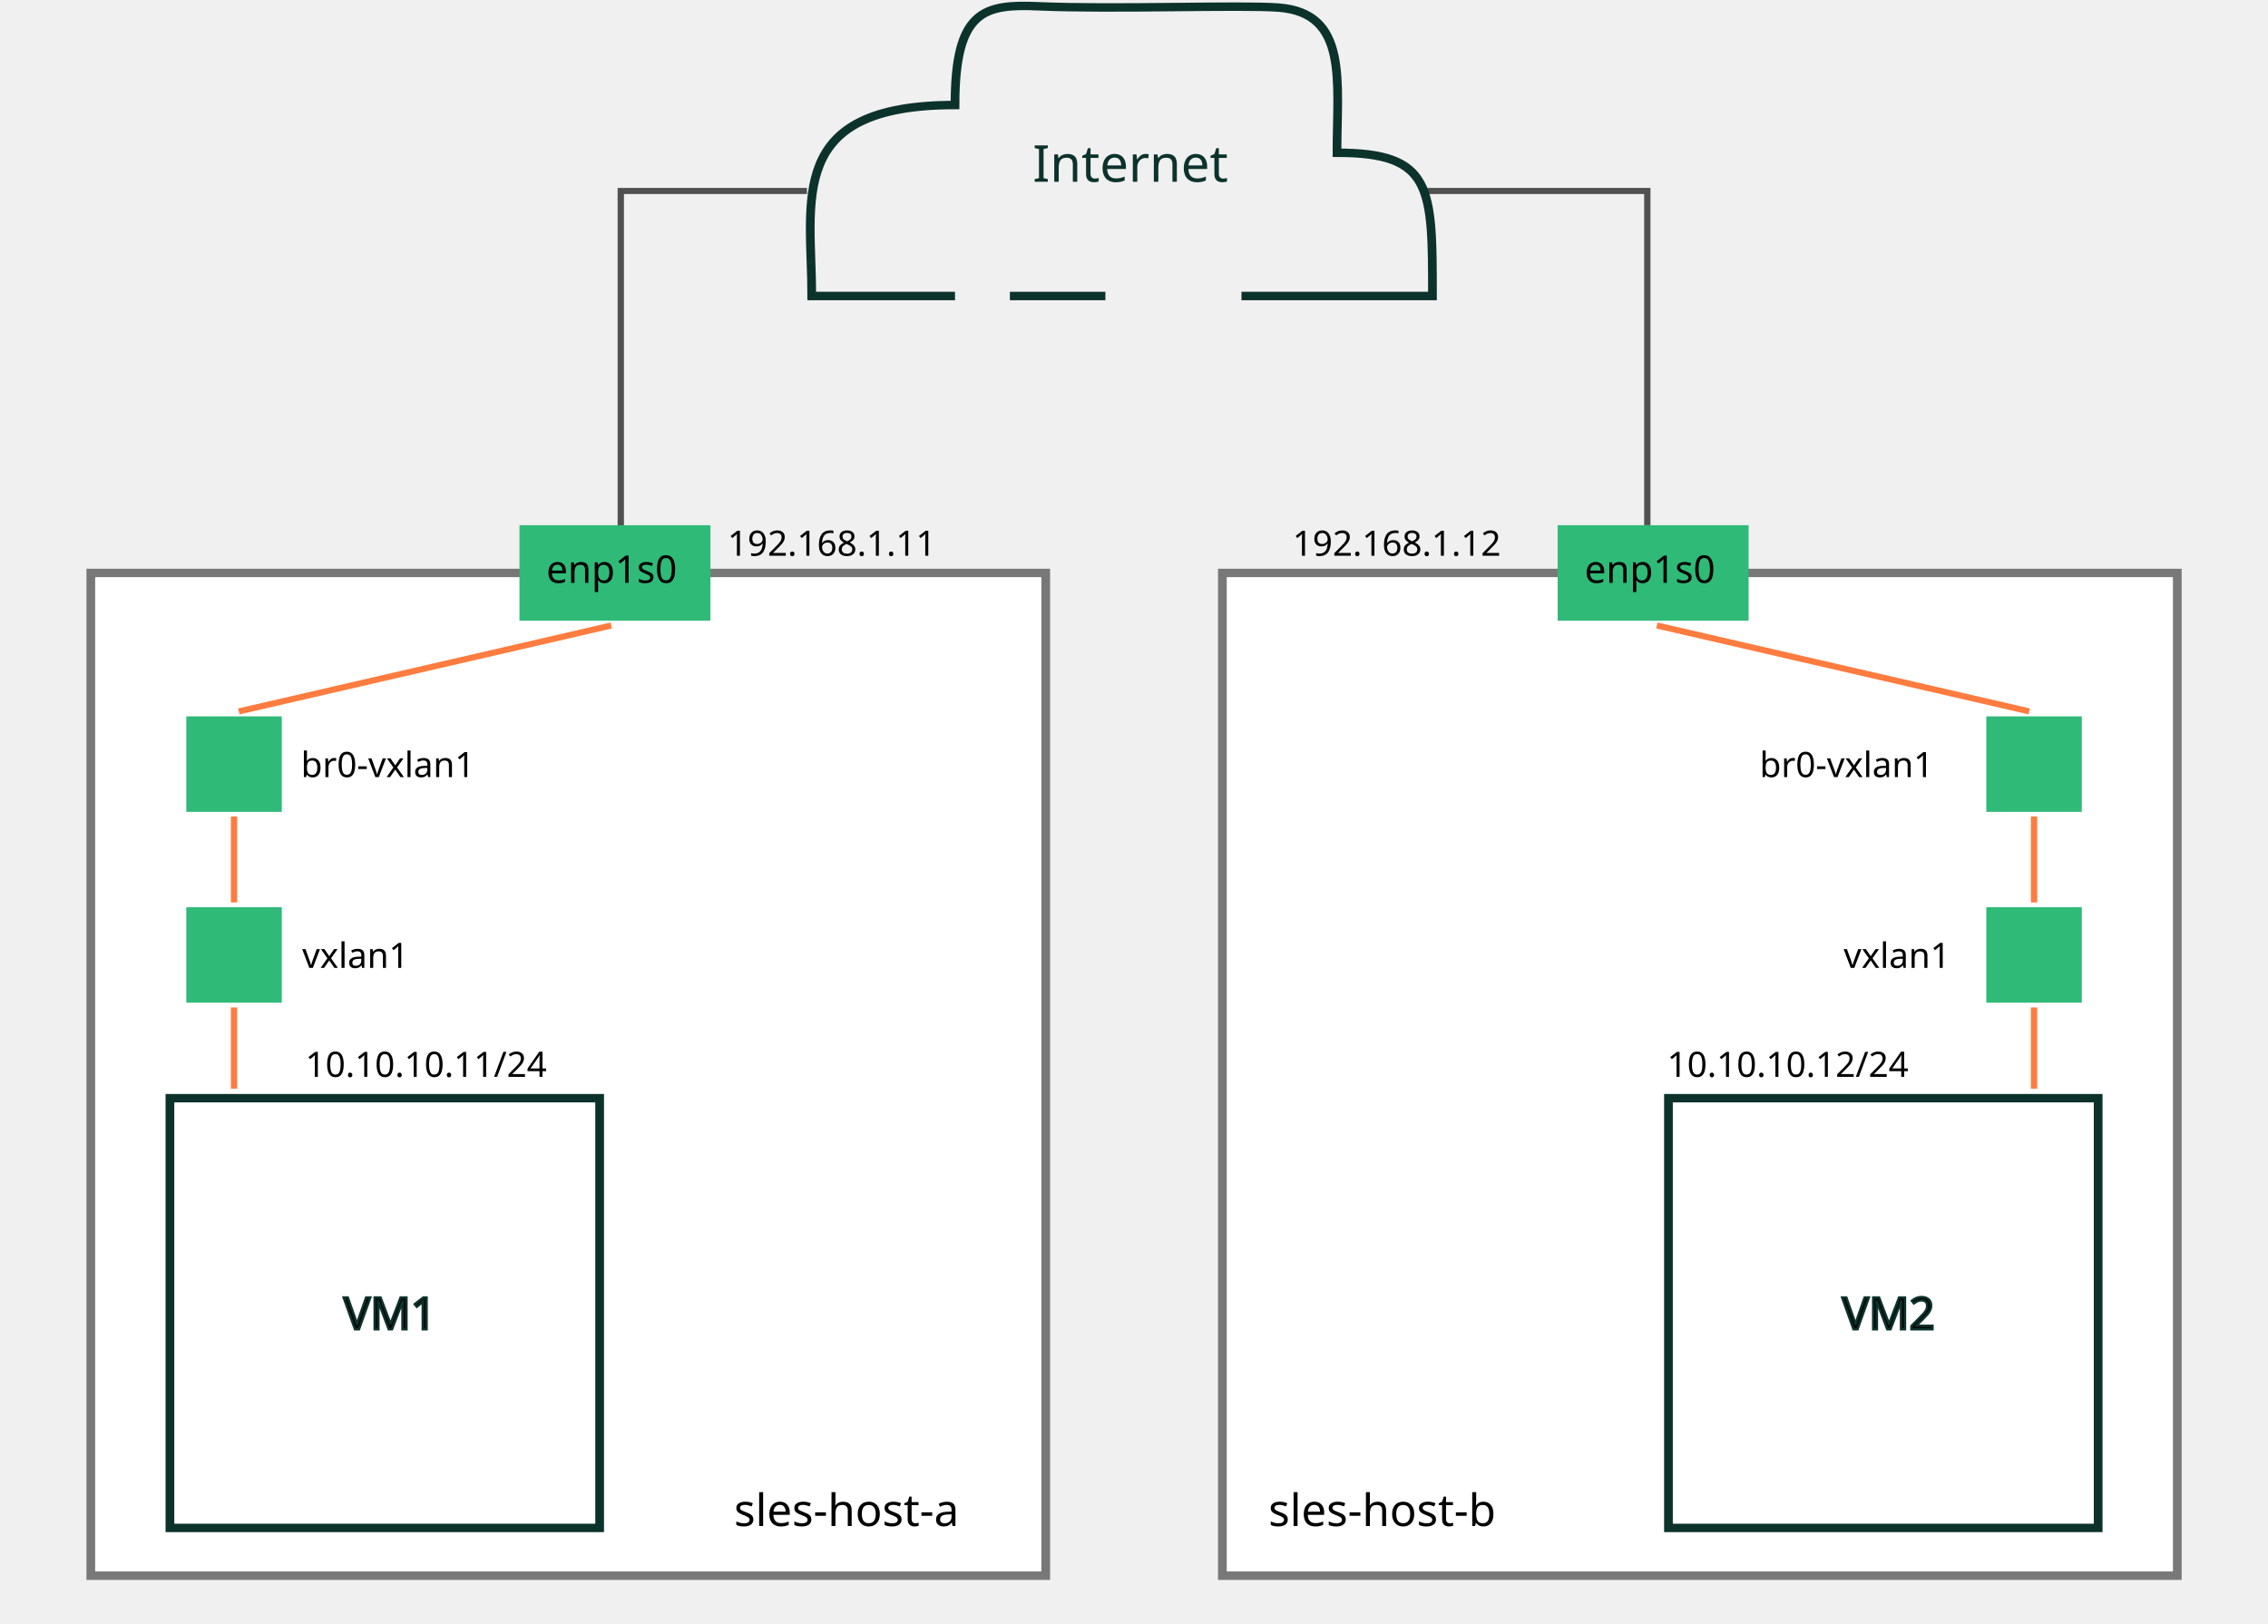
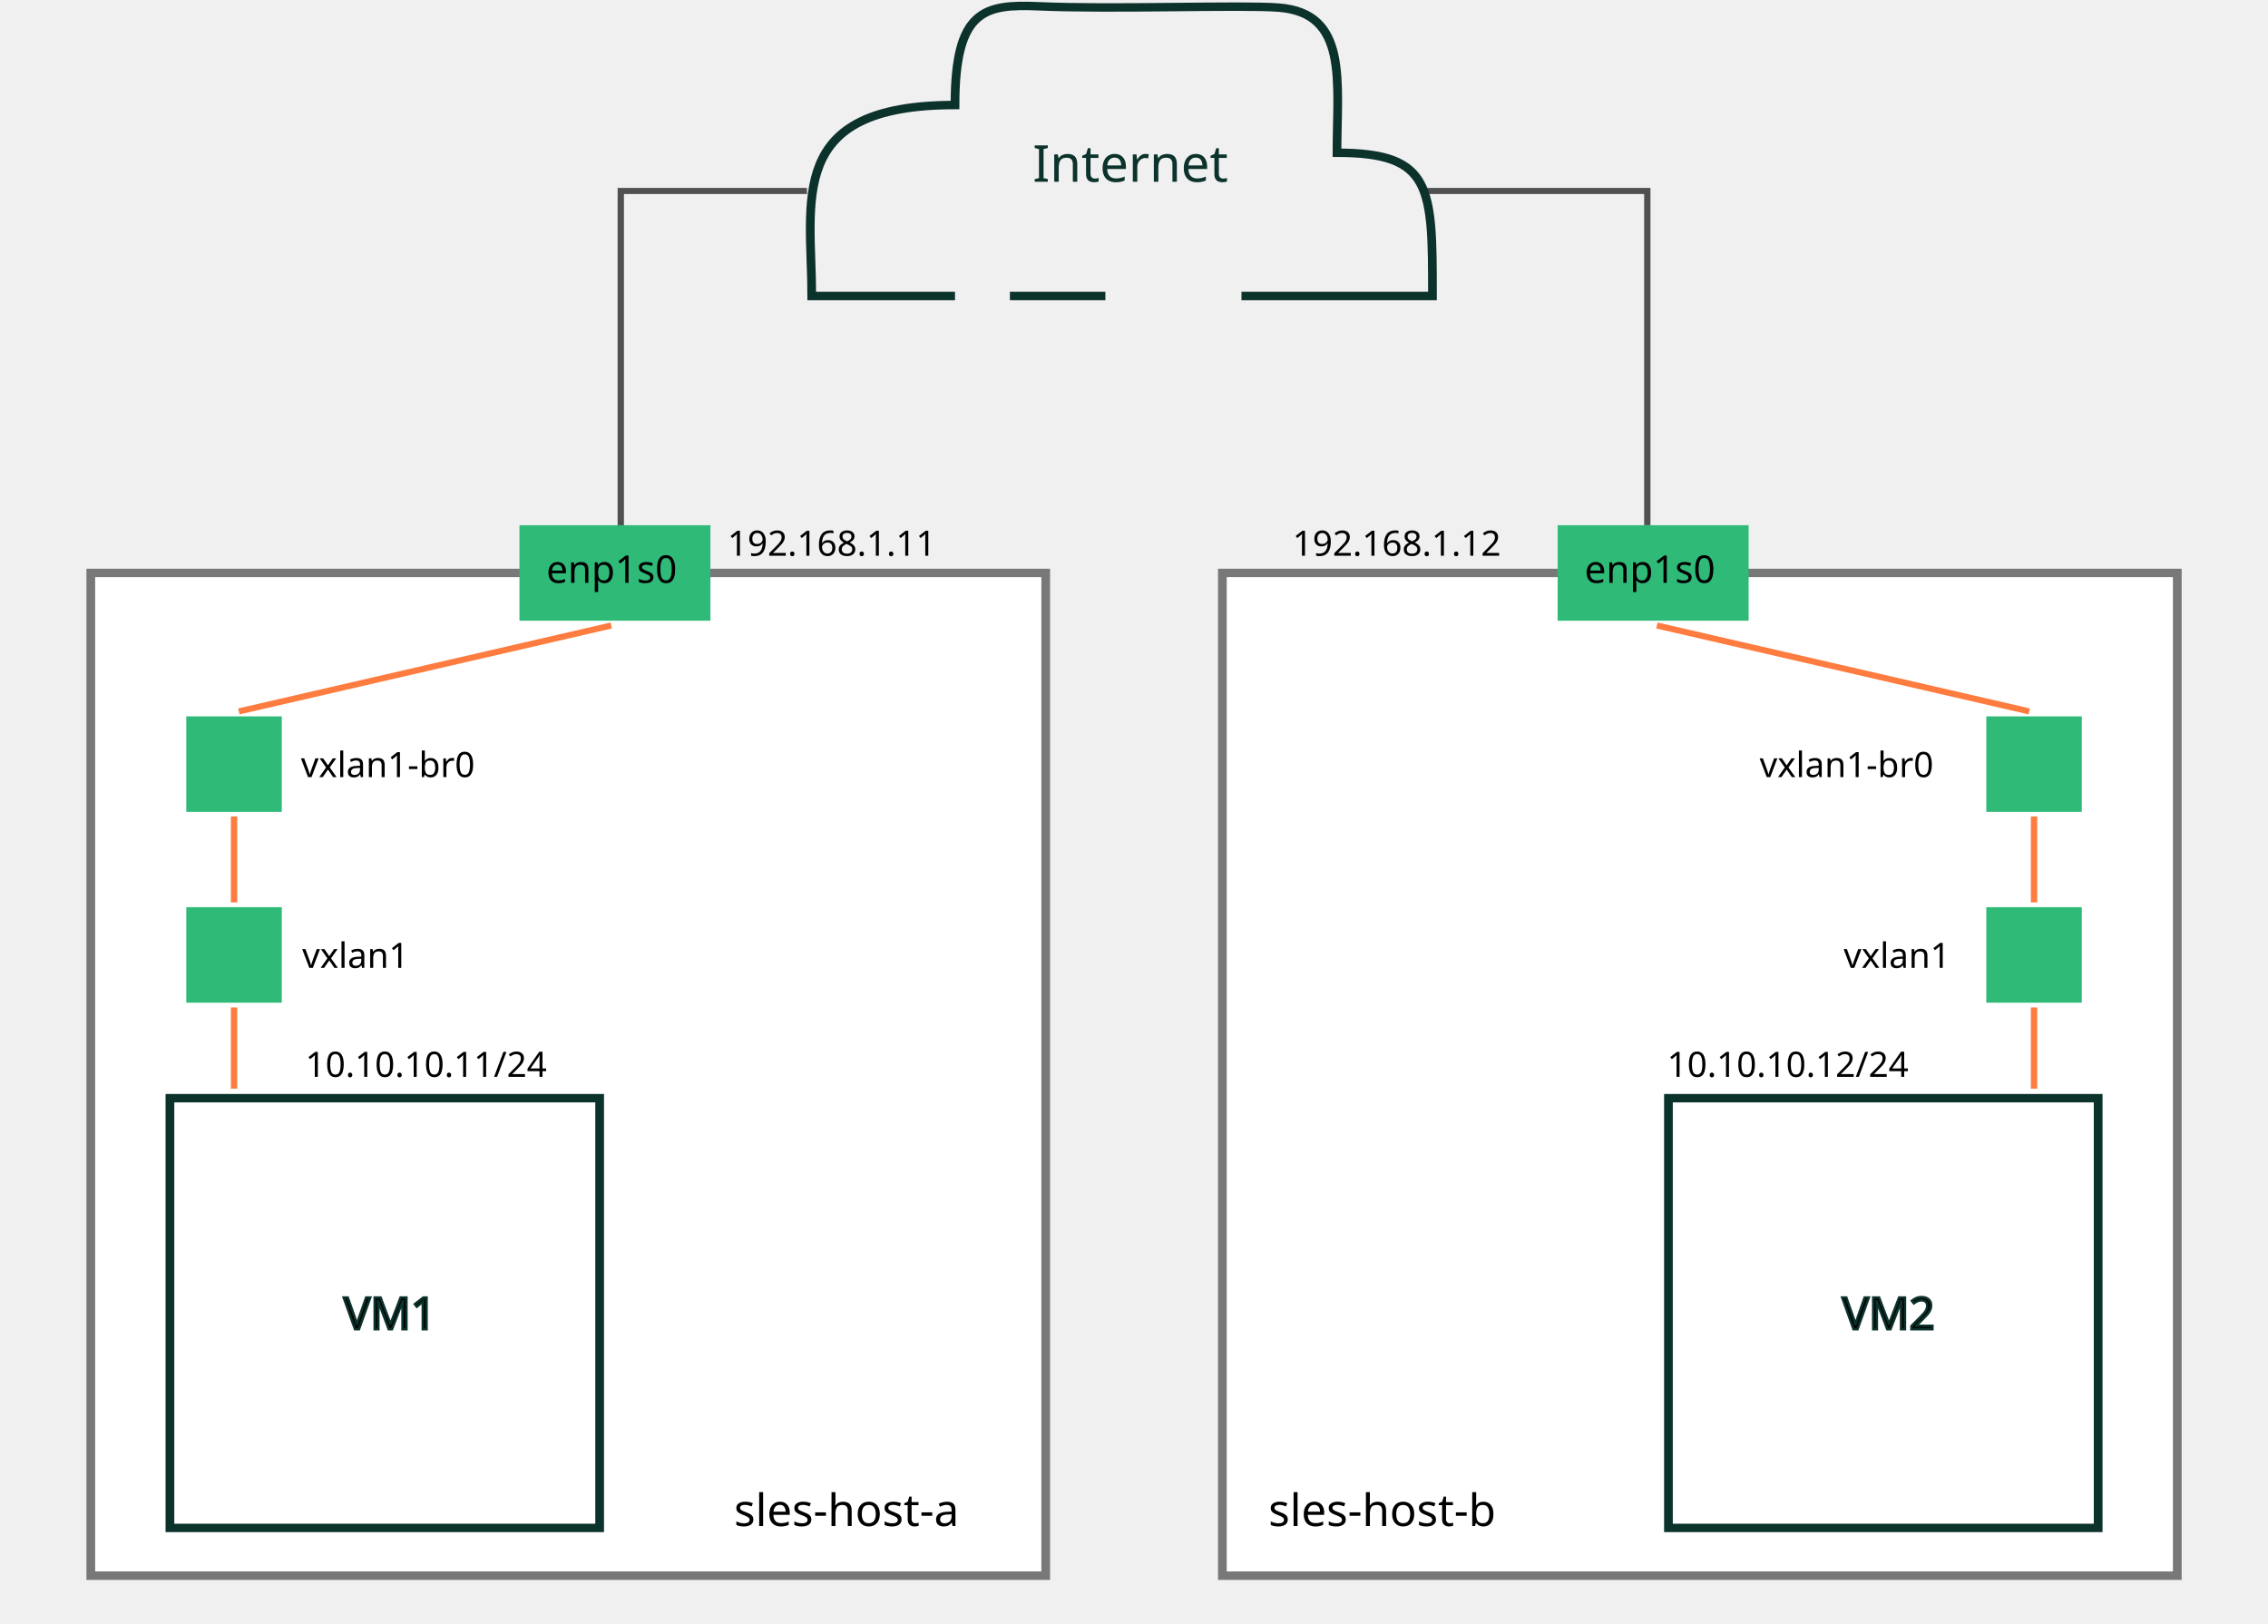
<svg xmlns="http://www.w3.org/2000/svg" width="950" height="680" viewBox="0 0 251.35 179.92" version="1.1" id="svg8">
  <g id="layer1" display="inline">
    <g id="g1837" transform="matrix(.22927 0 0 .22172 102.76 -5.78)" display="inline">
      <g id="Layer_1">
        <g id="g1287" transform="translate(-2.3)">
          <g id="g1119">
            <path d="m-148.14 336.3-184.64 47.74" id="path1110" fill="#fe7c3f" stroke="#fe7c3f" stroke-width="3.05" stroke-linecap="butt" stroke-linejoin="miter" stroke-miterlimit="4" stroke-dasharray="none" stroke-opacity="1" />
            <path d="M-332.78 434.16v45.34" id="path1112" fill="#fe7c3f" stroke="#fe7c3f" stroke-width="3.05" stroke-linecap="butt" stroke-linejoin="miter" stroke-miterlimit="4" stroke-dasharray="none" stroke-opacity="1" />
            <path d="M-332.78 527.24v45.34" id="path1114" fill="#fe7c3f" stroke="#fe7c3f" stroke-width="3.05" stroke-linecap="butt" stroke-linejoin="miter" stroke-miterlimit="4" stroke-dasharray="none" stroke-opacity="1" />
          </g>
        </g>
        <g id="g1287-3" transform="matrix(-1 0 0 1 202.25 0)">
          <g id="g1119-4">
            <path d="m-148.14 336.3-184.64 47.74" id="path1110-6" fill="#fe7c3f" stroke="#fe7c3f" stroke-width="3.05" stroke-linecap="butt" stroke-linejoin="miter" stroke-miterlimit="4" stroke-dasharray="none" stroke-opacity="1" />
            <path d="M-332.78 431.77v47.73" id="path1112-9" fill="#fe7c3f" stroke="#fe7c3f" stroke-width="3.05" stroke-linecap="butt" stroke-linejoin="miter" stroke-miterlimit="4" stroke-dasharray="none" stroke-opacity="1" />
            <path d="M-332.78 527.24v45.34" id="path1114-4" fill="#fe7c3f" stroke="#fe7c3f" stroke-width="3.05" stroke-linecap="butt" stroke-linejoin="miter" stroke-miterlimit="4" stroke-dasharray="none" stroke-opacity="1" />
          </g>
        </g>
        <path d="M-148.14 290.96V121.52h90.01" id="path1437" fill="none" stroke="#505050" stroke-width="3.05" stroke-linecap="butt" stroke-linejoin="miter" stroke-miterlimit="4" stroke-dasharray="none" stroke-opacity="1" />
        <path d="M239.6 121.52h108.48v167.06" id="path1439" fill="none" stroke="#505050" stroke-width="3.05" stroke-linecap="butt" stroke-linejoin="miter" stroke-miterlimit="4" stroke-dasharray="none" stroke-opacity="1" />
      </g>
    </g>
  </g>
  <g id="g1571" display="inline">
    <g id="g1569" transform="matrix(.22927 0 0 .22172 102.76 -5.78)" display="inline">
      <g id="g1565">
        <text xml:space="preserve" style="line-height:1.25;-inkscape-font-specification:'Poppins, Medium'" x="51.82" y="114.97" id="text1457" transform="scale(.9834 1.01688)" font-weight="500" font-size="25.03" font-family="Poppins" letter-spacing="0" stroke-width="4.22" stroke-miterlimit="7" stroke-dasharray="none">
          <tspan id="tspan1455" x="51.82" y="114.97" style="-inkscape-font-specification:'Poppins Medium'" font-style="normal" font-variant="normal" font-weight="500" font-stretch="normal" font-size="25.03" font-family="Poppins" fill="#0c322c" stroke-width="4.22" stroke-miterlimit="7" stroke-dasharray="none">Internet</tspan>
        </text>
        <rect id="rect1465" width="461.6" height="501.18" x="-404.33" y="312.44" fill="#fff" stroke="#787878" stroke-width="4.22" stroke-linecap="round" stroke-miterlimit="7" stroke-dasharray="none" stroke-opacity="1" paint-order="markers fill stroke" stop-color="#000" />
        <text xml:space="preserve" style="line-height:1.25;-inkscape-font-specification:'Poppins, Medium'" x="-94.97" y="775.71" id="text1469" transform="scale(.9834 1.01688)" font-weight="500" font-size="21.91" font-family="Poppins" letter-spacing="0" stroke-width="1.17">
          <tspan id="tspan1467" x="-94.97" y="775.71" font-size="21.91" stroke-width="1.17">sles-host-a</tspan>
        </text>
        <rect id="rect1471" width="92.32" height="47.73" x="-197.12" y="288.58" fill="#30ba78" stroke="none" stroke-width="4.22" stroke-linecap="round" stroke-miterlimit="7" stroke-dasharray="none" stroke-opacity="1" paint-order="markers fill stroke" stop-color="#000" />
        <rect id="rect1473" width="46.16" height="47.73" x="-358.17" y="384.13" fill="#30ba78" stroke="none" stroke-width="4.22" stroke-linecap="round" stroke-miterlimit="7" stroke-dasharray="none" stroke-opacity="1" paint-order="markers fill stroke" stop-color="#000" />
        <rect id="rect1475" width="46.16" height="47.73" x="-358.17" y="479.5" fill="#30ba78" stroke="none" stroke-width="4.22" stroke-linecap="round" stroke-miterlimit="7" stroke-dasharray="none" stroke-opacity="1" paint-order="markers fill stroke" stop-color="#000" />
        <g id="g1483" transform="translate(-2.3)">
          <path d="m-150.45 338.7-180.02 42.95" id="path1477" fill="#fe7c3f" stroke="#fe7c3f" stroke-width="3.05" stroke-linecap="butt" stroke-linejoin="miter" stroke-miterlimit="4" stroke-dasharray="none" stroke-opacity="1" />
          <path d="M-332.78 434.16v42.96" id="path1479" fill="#fe7c3f" stroke="#fe7c3f" stroke-width="3.05" stroke-linecap="butt" stroke-linejoin="miter" stroke-miterlimit="4" stroke-dasharray="none" stroke-opacity="1" />
          <path d="M-332.78 529.62v40.58" id="path1481" fill="#fe7c3f" stroke="#fe7c3f" stroke-width="3.05" stroke-linecap="butt" stroke-linejoin="miter" stroke-miterlimit="4" stroke-dasharray="none" stroke-opacity="1" />
        </g>
        <rect id="rect1485" width="207.72" height="214.79" x="-366.08" y="574.97" fill="none" stroke="#0c322c" stroke-width="4.22" stroke-linecap="round" stroke-miterlimit="7" stroke-dasharray="none" stroke-opacity="1" paint-order="markers fill stroke" stop-color="#000" />
        <text xml:space="preserve" style="line-height:1.25;-inkscape-font-specification:'Poppins, Medium'" x="-286.89" y="679.02" id="text1489" transform="scale(.9834 1.01688)" font-weight="500" font-size="21.91" font-family="Poppins" letter-spacing="0" stroke-width="1.17">
          <tspan id="tspan1487" x="-286.89" y="679.02" font-size="21.91" stroke="#0c322c" stroke-width="1.17">VM1</tspan>
        </text>
        <text xml:space="preserve" style="line-height:1.25;-inkscape-font-specification:'Poppins, Medium'" x="-187.23" y="312.12" id="text1493" transform="scale(.9834 1.01688)" font-weight="500" font-size="18.78" font-family="Poppins" letter-spacing="0" stroke-width="1.17">
          <tspan id="tspan1491" x="-187.23" y="312.12" style="-inkscape-font-specification:'Roboto Mono Medium'" font-style="normal" font-variant="normal" font-weight="500" font-stretch="normal" font-size="18.78" font-family="Roboto Mono" stroke-width="1.17">enp1s0</tspan>
        </text>
        <text xml:space="preserve" style="line-height:1.25;-inkscape-font-specification:'Poppins, Medium'" x="-305.67" y="554.94" id="text1497" transform="scale(.9834 1.01688)" font-weight="500" font-size="17.21" font-family="Poppins" letter-spacing="0" stroke-width="1.17">
          <tspan id="tspan1495" x="-305.67" y="554.94" style="-inkscape-font-specification:'Roboto Mono Medium'" font-style="normal" font-variant="normal" font-weight="500" font-stretch="normal" font-size="17.21" font-family="Roboto Mono" stroke-width="1.17">10.10.10.11/24</tspan>
        </text>
        <text xml:space="preserve" style="line-height:1.25;-inkscape-font-specification:'Poppins, Medium'" x="-98.18" y="298.8" id="text1501" transform="scale(.9834 1.01688)" font-weight="500" font-size="17.21" font-family="Poppins" letter-spacing="0" stroke-width="1.17">
          <tspan id="tspan1499" x="-98.18" y="298.8" style="-inkscape-font-specification:'Roboto Mono Medium'" font-style="normal" font-variant="normal" font-weight="500" font-stretch="normal" font-size="17.21" font-family="Roboto Mono" stroke-width="1.17">192.168.1.11</tspan>
        </text>
        <text xml:space="preserve" style="line-height:1.25;-inkscape-font-specification:'Poppins, Medium'" x="-307.24" y="501.38" id="text1505" transform="scale(.9834 1.01688)" font-weight="500" font-size="17.21" font-family="Poppins" letter-spacing="0" stroke-width="1.17">
          <tspan id="tspan1503" x="-307.24" y="501.38" style="-inkscape-font-specification:'Roboto Mono Medium'" font-style="normal" font-variant="normal" font-weight="500" font-stretch="normal" font-size="17.21" font-family="Roboto Mono" stroke-width="1.17">vxlan1</tspan>
        </text>
        <text xml:space="preserve" style="line-height:1.25;-inkscape-font-specification:'Poppins, Medium'" x="-307.88" y="407.59" id="text1509" transform="scale(.9834 1.01688)" font-weight="500" font-size="17.21" font-family="Poppins" letter-spacing="0" stroke-width="1.17">
-           <tspan id="tspan1507" x="-307.88" y="407.59" style="-inkscape-font-specification:'Roboto Mono Medium'" font-style="normal" font-variant="normal" font-weight="500" font-stretch="normal" font-size="17.21" font-family="Roboto Mono" stroke-width="1.17">br0-vxlan1</tspan>
+           <tspan id="tspan1507" x="-307.88" y="407.59" style="-inkscape-font-specification:'Roboto Mono Medium'" font-style="normal" font-variant="normal" font-weight="500" font-stretch="normal" font-size="17.21" font-family="'Roboto Mono'" stroke-width="1.17">vxlan1-br0</tspan>
        </text>
        <rect id="rect1513" width="461.6" height="501.18" x="-604.27" y="312.44" transform="scale(-1 1)" fill="#fff" stroke="#787878" stroke-width="4.22" stroke-linecap="round" stroke-miterlimit="7" stroke-dasharray="none" stroke-opacity="1" paint-order="markers fill stroke" stop-color="#000" />
        <text xml:space="preserve" style="line-height:1.25;-inkscape-font-specification:'Poppins, Medium'" x="167.73" y="775.71" id="text1517" transform="scale(.9834 1.01688)" font-weight="500" font-size="21.91" font-family="Poppins" letter-spacing="0" stroke-width="1.17">
          <tspan id="tspan1515" x="167.73" y="775.71" font-size="21.91" stroke-width="1.17">sles-host-b</tspan>
        </text>
        <rect id="rect1519" width="92.32" height="47.73" x="-397.06" y="288.58" transform="scale(-1 1)" fill="#30ba78" stroke="none" stroke-width="4.22" stroke-linecap="round" stroke-miterlimit="7" stroke-dasharray="none" stroke-opacity="1" paint-order="markers fill stroke" stop-color="#000" />
        <rect id="rect1521" width="46.16" height="47.73" x="-558.11" y="384.13" transform="scale(-1 1)" fill="#30ba78" stroke="none" stroke-width="4.22" stroke-linecap="round" stroke-miterlimit="7" stroke-dasharray="none" stroke-opacity="1" paint-order="markers fill stroke" stop-color="#000" />
        <rect id="rect1523" width="46.16" height="47.73" x="-558.11" y="479.5" transform="scale(-1 1)" fill="#30ba78" stroke="none" stroke-width="4.22" stroke-linecap="round" stroke-miterlimit="7" stroke-dasharray="none" stroke-opacity="1" paint-order="markers fill stroke" stop-color="#000" />
        <g id="g1531" transform="matrix(-1 0 0 1 202.25 0)">
          <path d="m-150.45 338.7-180.02 42.95" id="path1525" fill="#fe7c3f" stroke="#fe7c3f" stroke-width="3.05" stroke-linecap="butt" stroke-linejoin="miter" stroke-miterlimit="4" stroke-dasharray="none" stroke-opacity="1" />
          <path d="M-332.78 434.16v42.96" id="path1527" fill="#fe7c3f" stroke="#fe7c3f" stroke-width="3.05" stroke-linecap="butt" stroke-linejoin="miter" stroke-miterlimit="4" stroke-dasharray="none" stroke-opacity="1" />
          <path d="M-332.78 529.62v40.58" id="path1529" fill="#fe7c3f" stroke="#fe7c3f" stroke-width="3.05" stroke-linecap="butt" stroke-linejoin="miter" stroke-miterlimit="4" stroke-dasharray="none" stroke-opacity="1" />
        </g>
        <rect id="rect1533" width="207.72" height="214.79" x="-566.02" y="574.97" transform="scale(-1 1)" fill="none" stroke="#0c322c" stroke-width="4.22" stroke-linecap="round" stroke-miterlimit="7" stroke-dasharray="none" stroke-opacity="1" paint-order="markers fill stroke" stop-color="#000" />
        <text xml:space="preserve" style="line-height:1.25;-inkscape-font-specification:'Poppins, Medium'" x="449.72" y="679.02" id="text1537" transform="scale(.9834 1.01688)" font-weight="500" font-size="21.91" font-family="Poppins" letter-spacing="0" stroke-width="1.17">
          <tspan id="tspan1535" x="449.72" y="679.02" font-size="21.91" stroke="#0c322c" stroke-width="1.17">VM2</tspan>
        </text>
        <text xml:space="preserve" style="line-height:1.25;-inkscape-font-specification:'Poppins, Medium'" x="323.11" y="312.12" id="text1541" transform="scale(.9834 1.01688)" font-weight="500" font-size="18.78" font-family="Poppins" letter-spacing="0" stroke-width="1.17">
          <tspan id="tspan1539" x="323.11" y="312.12" style="-inkscape-font-specification:'Roboto Mono Medium'" font-style="normal" font-variant="normal" font-weight="500" font-stretch="normal" font-size="18.78" font-family="Roboto Mono" stroke-width="1.17">enp1s0</tspan>
        </text>
        <text xml:space="preserve" style="line-height:1.25;-inkscape-font-specification:'Poppins, Medium'" x="363.7" y="554.94" id="text1545" transform="scale(.9834 1.01688)" font-weight="500" font-size="17.21" font-family="Poppins" letter-spacing="0" stroke-width="1.17">
          <tspan id="tspan1543" x="363.7" y="554.94" style="-inkscape-font-specification:'Roboto Mono Medium'" font-style="normal" font-variant="normal" font-weight="500" font-stretch="normal" font-size="17.21" font-family="Roboto Mono" stroke-width="1.17">10.10.10.12/24</tspan>
        </text>
        <text xml:space="preserve" style="line-height:1.25;-inkscape-font-specification:'Poppins, Medium'" x="179.57" y="298.8" id="text1549" transform="scale(.9834 1.01688)" font-weight="500" font-size="17.21" font-family="Poppins" letter-spacing="0" stroke-width="1.17">
          <tspan id="tspan1547" x="179.57" y="298.8" style="-inkscape-font-specification:'Roboto Mono Medium'" font-style="normal" font-variant="normal" font-weight="500" font-stretch="normal" font-size="17.21" font-family="Roboto Mono" stroke-width="1.17">192.168.1.12</tspan>
        </text>
        <text xml:space="preserve" style="line-height:1.25;-inkscape-font-specification:'Poppins, Medium'" x="450.47" y="501.38" id="text1553" transform="scale(.9834 1.01688)" font-weight="500" font-size="17.21" font-family="Poppins" letter-spacing="0" stroke-width="1.17">
          <tspan id="tspan1551" x="450.47" y="501.38" style="-inkscape-font-specification:'Roboto Mono Medium'" font-style="normal" font-variant="normal" font-weight="500" font-stretch="normal" font-size="17.21" font-family="Roboto Mono" stroke-width="1.17">vxlan1</tspan>
        </text>
        <text xml:space="preserve" style="line-height:1.25;-inkscape-font-specification:'Poppins, Medium'" x="409.16" y="407.59" id="text1557" transform="scale(.9834 1.01688)" font-weight="500" font-size="17.21" font-family="Poppins" letter-spacing="0" stroke-width="1.17">
-           <tspan id="tspan1555" x="409.16" y="407.59" style="-inkscape-font-specification:'Roboto Mono Medium'" font-style="normal" font-variant="normal" font-weight="500" font-stretch="normal" font-size="17.21" font-family="Roboto Mono" stroke-width="1.17">br0-vxlan1</tspan>
+           <tspan id="tspan1555" x="409.16" y="407.59" style="-inkscape-font-specification:'Roboto Mono Medium'" font-style="normal" font-variant="normal" font-weight="500" font-stretch="normal" font-size="17.21" font-family="'Roboto Mono'" stroke-width="1.17">vxlan1-br0</tspan>
        </text>
        <path d="M13.42 174.02h-69.24c0-47.73-12.9-95.46 69.24-95.46 0-47.73 14.26-50.52 40.62-49.34 35.54 1.6 97.86-.78 115.83.65 33.86 2.7 28.2 36.72 28.2 72.55 46.15 0 46.15 17.3 46.15 71.6H151.9" id="path2511" fill="none" stroke="#0c322c" stroke-width="4.22" stroke-linecap="butt" stroke-linejoin="miter" stroke-miterlimit="4" stroke-dasharray="none" stroke-opacity="1" />
        <path d="M39.96 174.02h46.16" id="path2513" fill="none" stroke="#0c322c" stroke-width="4.22" stroke-linecap="butt" stroke-linejoin="miter" stroke-miterlimit="4" stroke-dasharray="none" stroke-opacity="1" />
      </g>
    </g>
  </g>
  <style type="text/css" id="style1804">
        .st0{fill:none;stroke:#0c322c;stroke-width:17;stroke-miterlimit:10}
    </style>
  <style type="text/css" id="style1804-9">
        .st0{fill:none;stroke:#0c322c;stroke-width:17;stroke-miterlimit:10}
    </style>
</svg>
